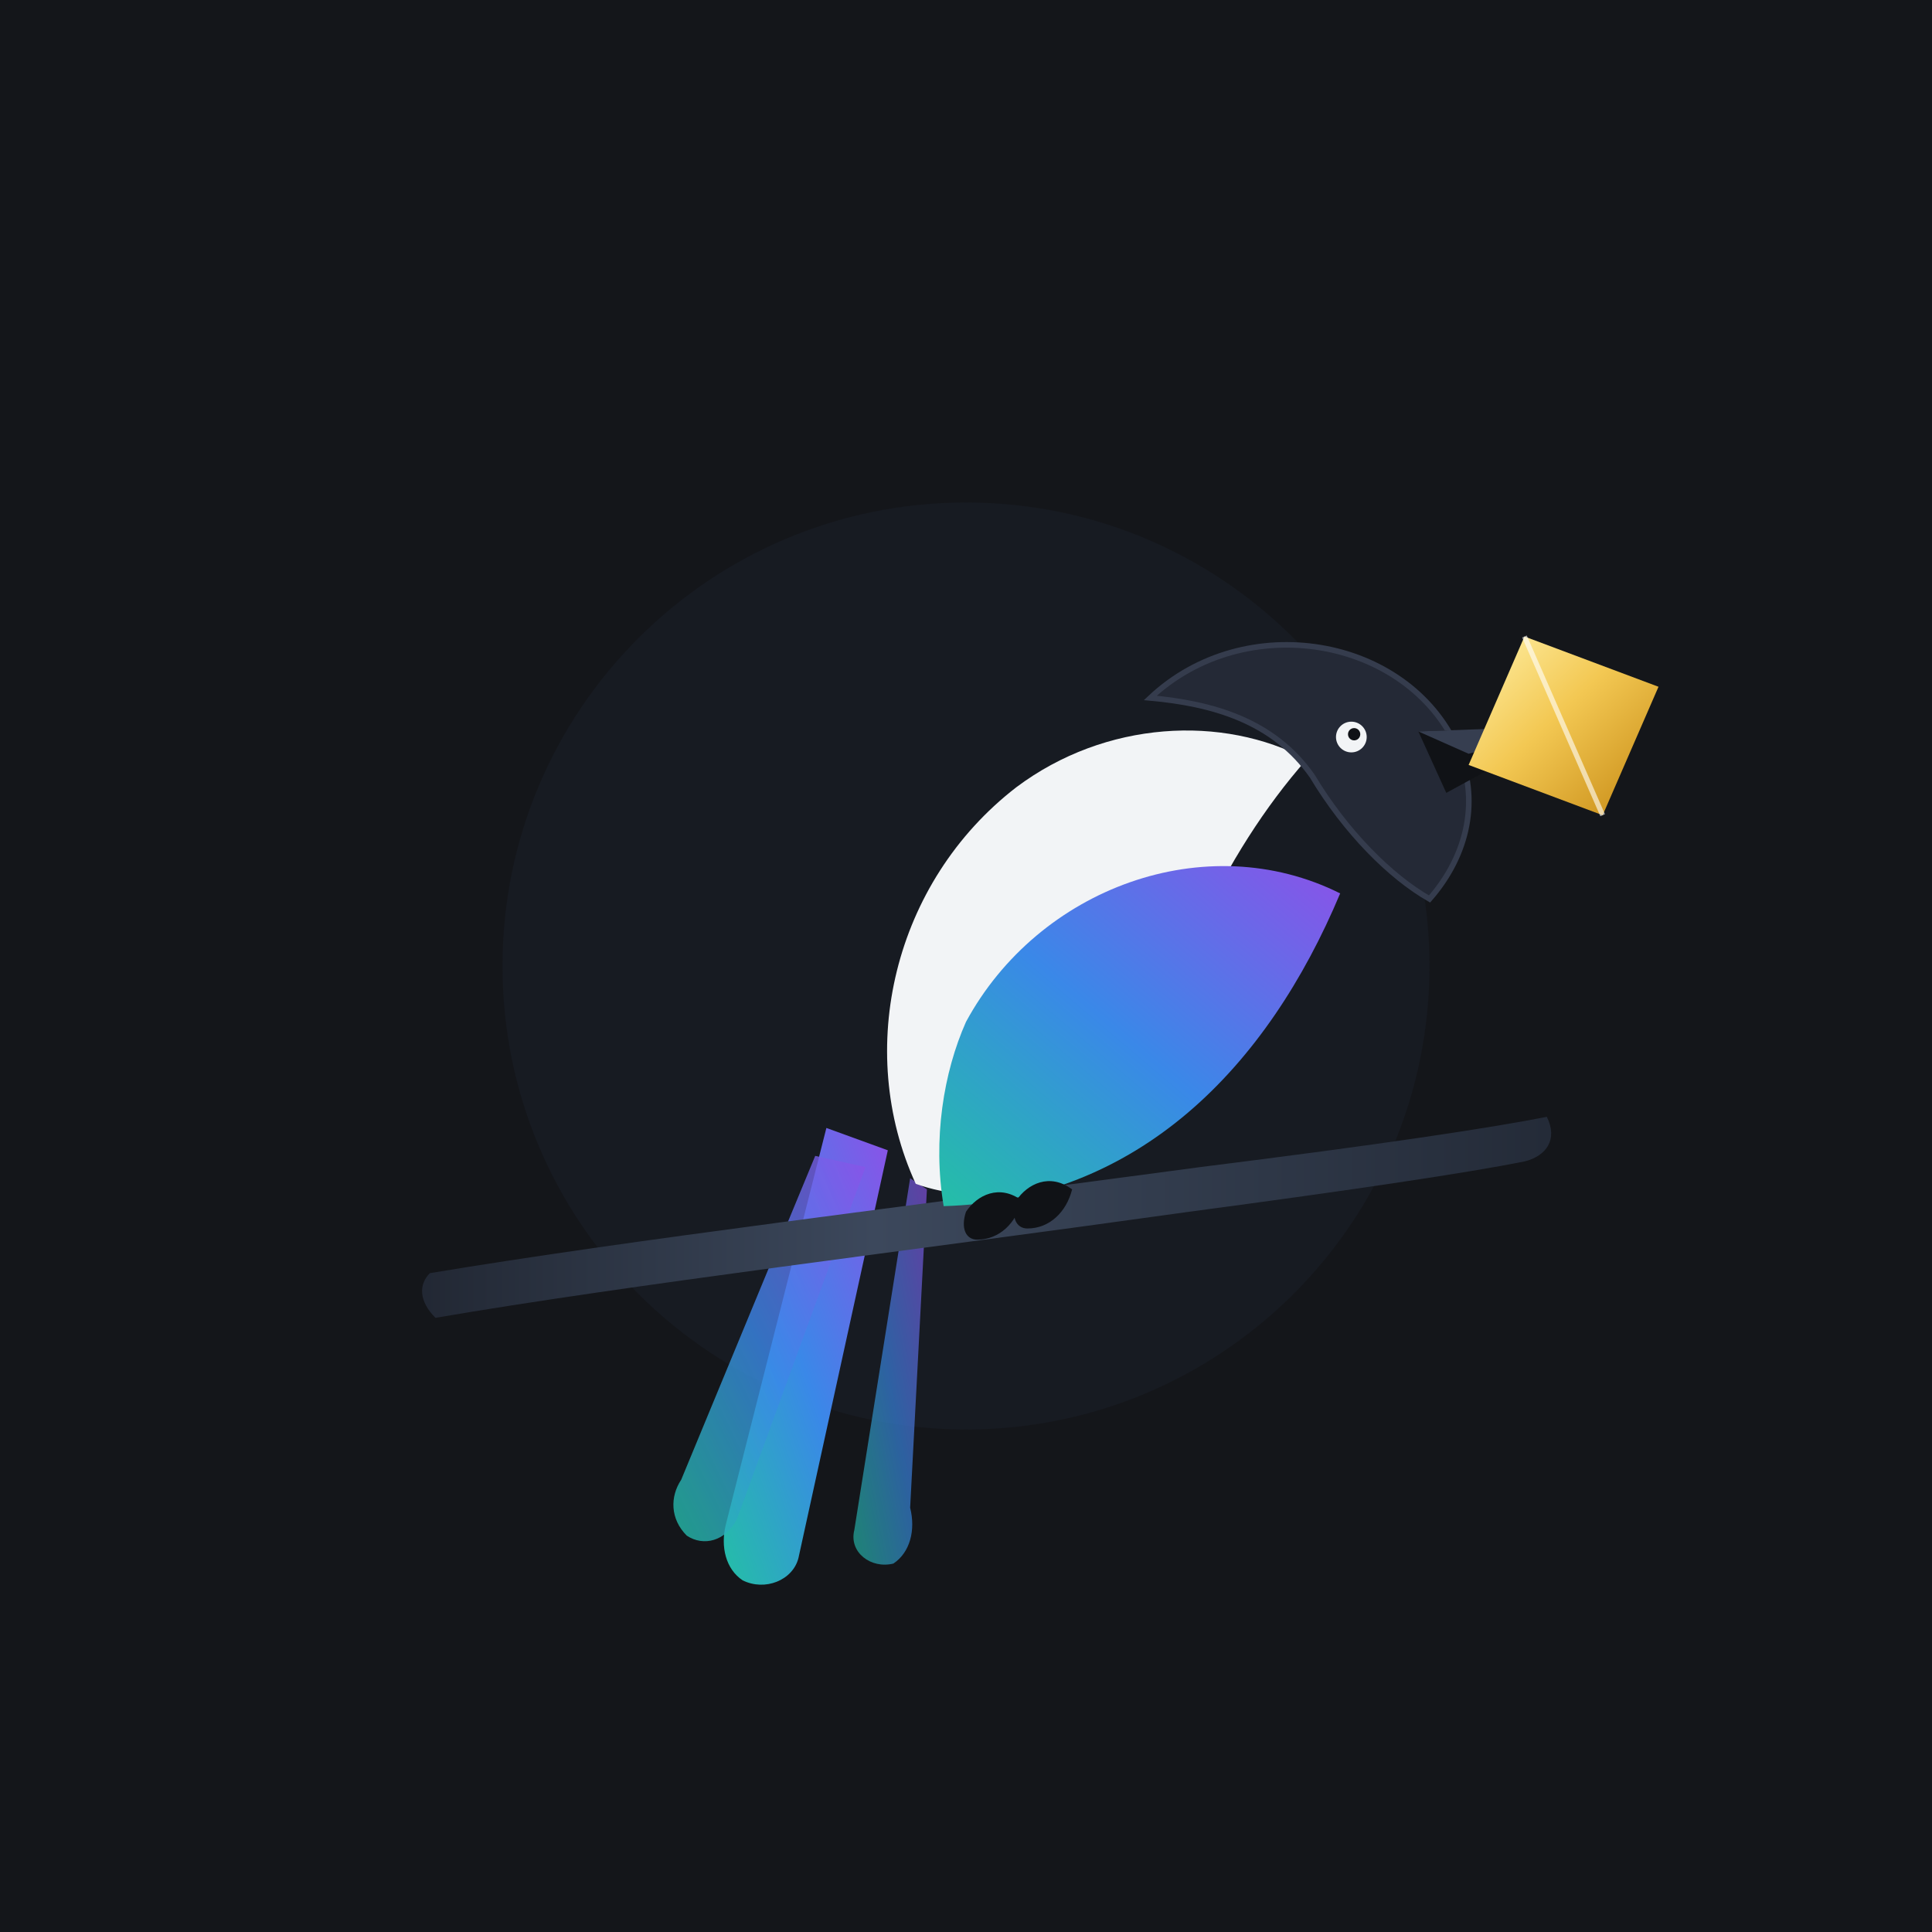
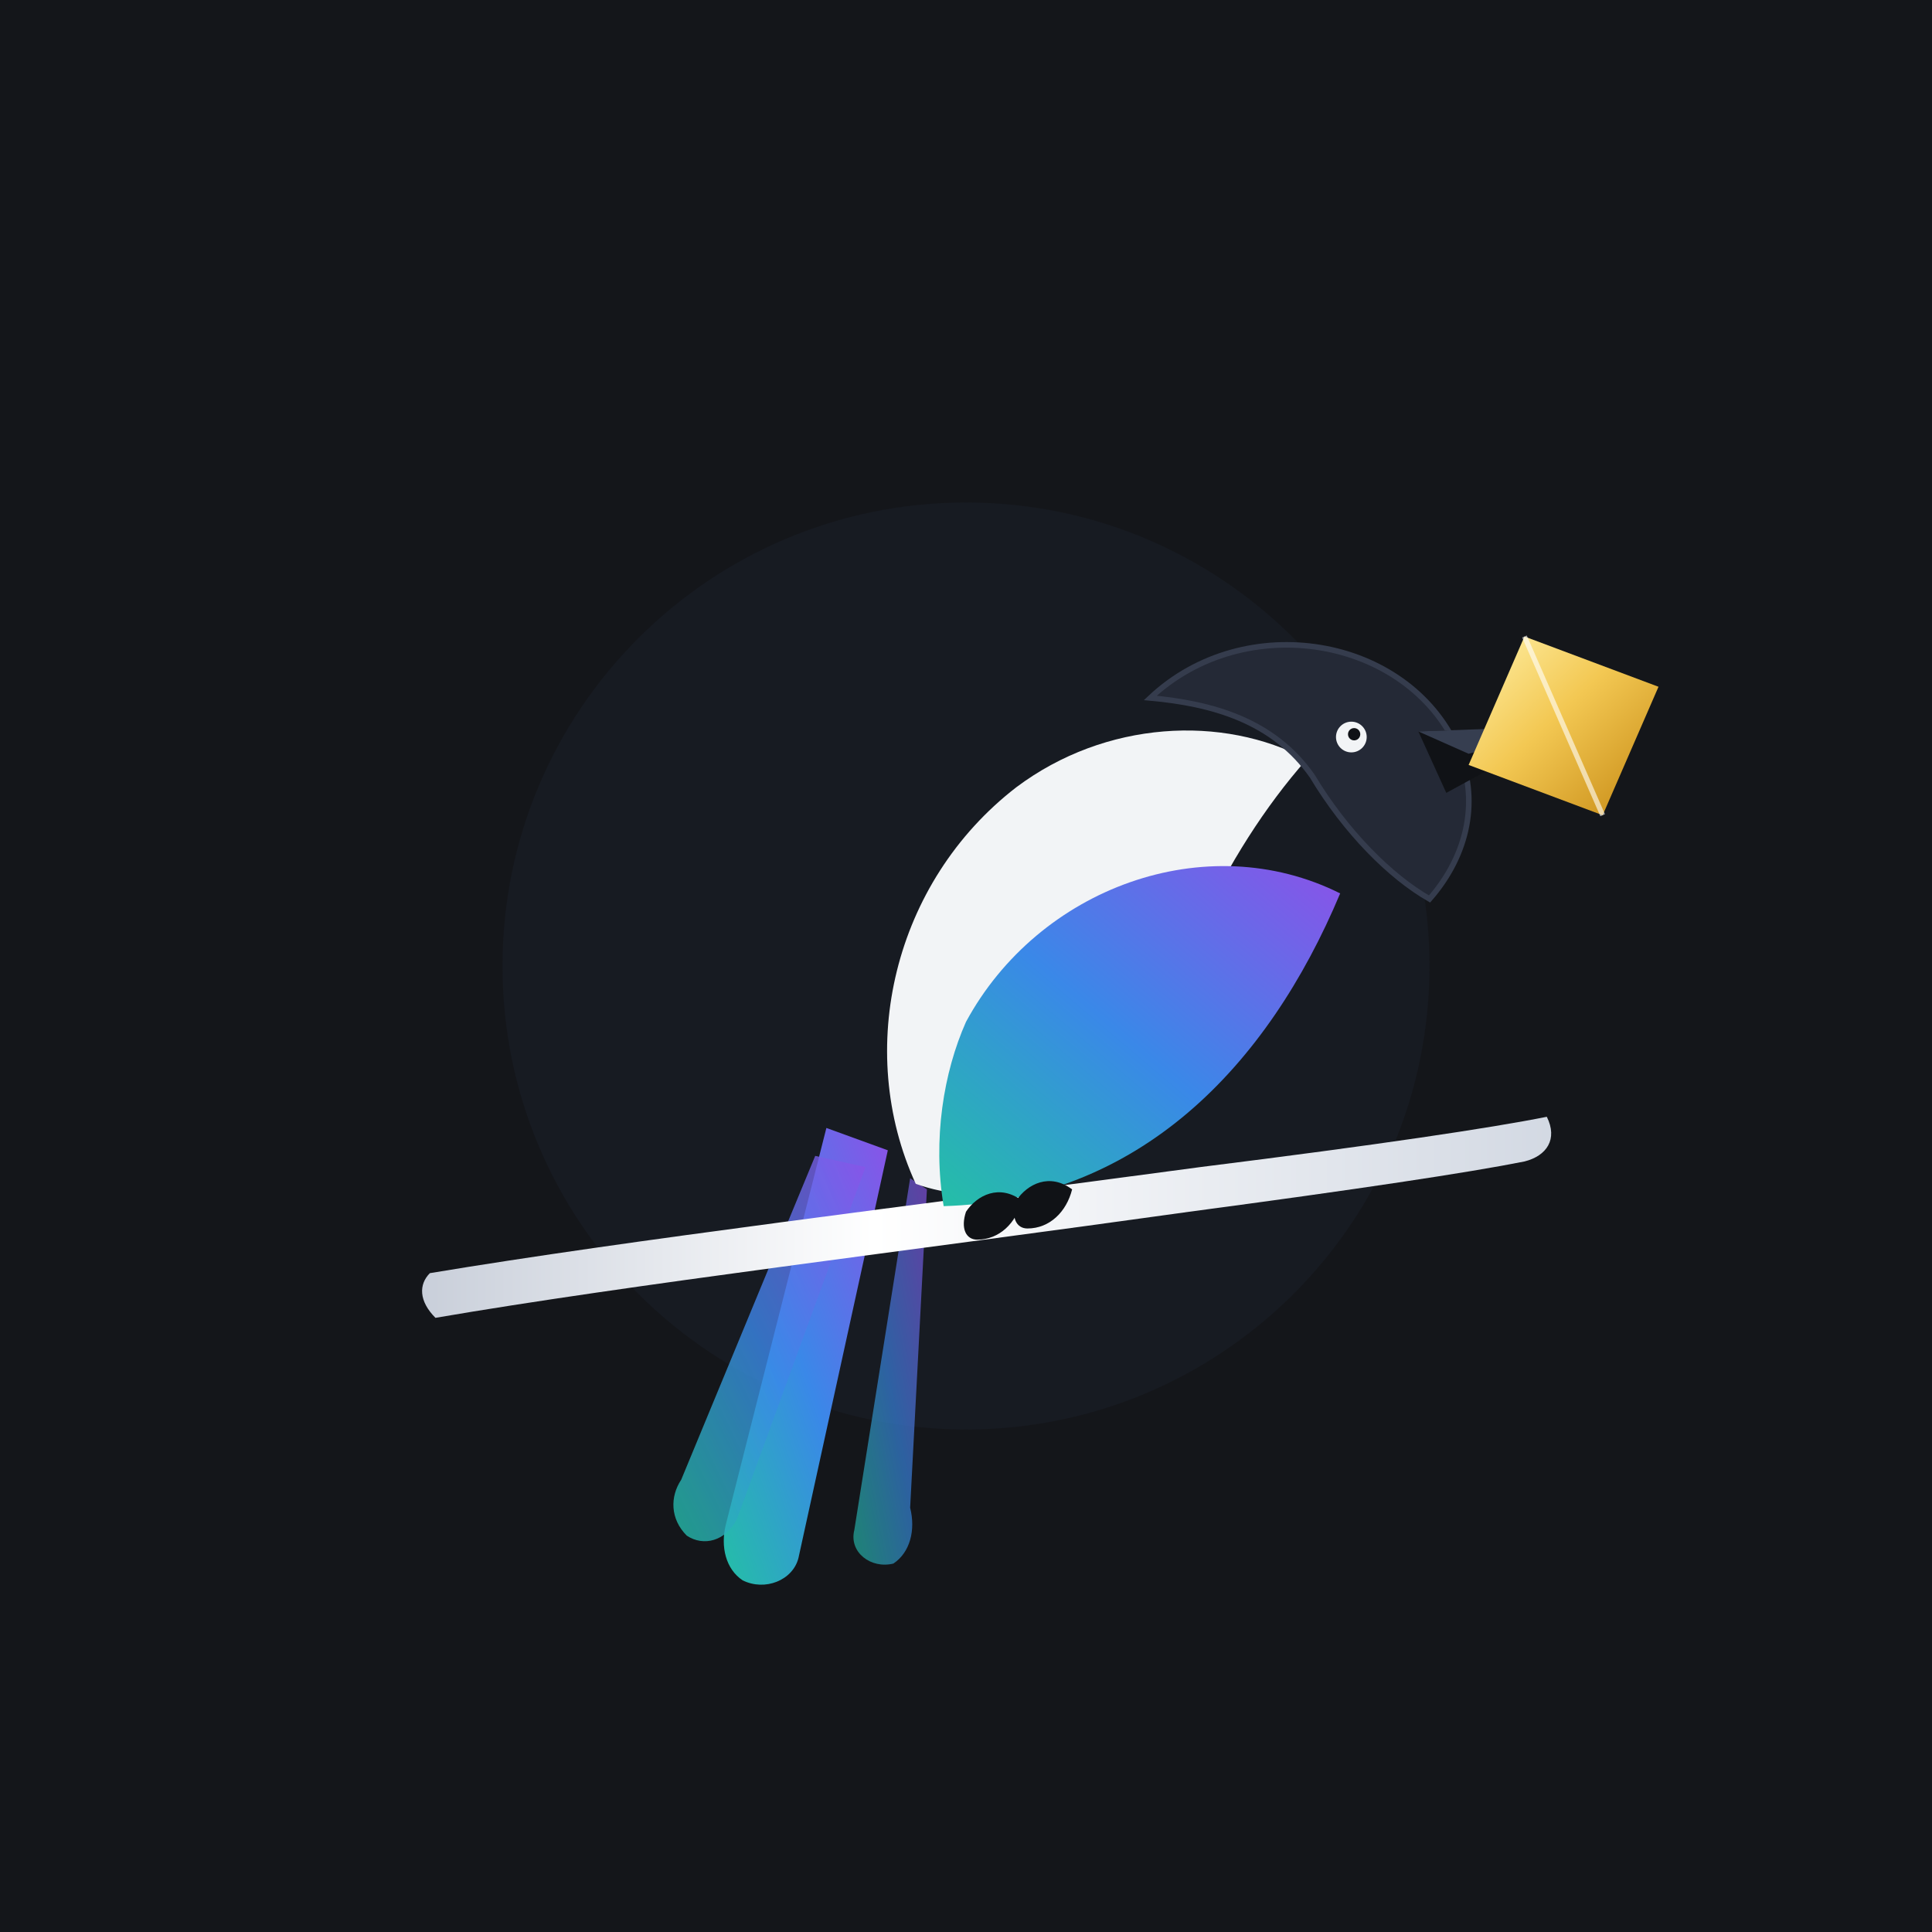
<svg xmlns="http://www.w3.org/2000/svg" viewBox="0 0 512 512" role="img" aria-label="Magpie">
  <defs>
    <linearGradient id="sheen" x1="0%" y1="100%" x2="100%" y2="0%">
      <stop offset="0%" stop-color="#24BFA6" />
      <stop offset="48%" stop-color="#3A88E8" />
      <stop offset="100%" stop-color="#8B52E8" />
    </linearGradient>
    <linearGradient id="gold" x1="0%" y1="0%" x2="1" y2="1">
      <stop offset="0%" stop-color="#FFF1A8" />
      <stop offset="45%" stop-color="#F3C853" />
      <stop offset="100%" stop-color="#C58812" />
    </linearGradient>
    <linearGradient id="branch-grad" x1="0%" y1="0%" x2="100%" y2="0%">
-       <stop offset="0%" stop-color="#222834" />
-       <stop offset="40%" stop-color="#3C485C" />
-       <stop offset="100%" stop-color="#242B38" />
+       <stop offset="0%" stop-color="#C9CFDA" />
+       <stop offset="40%" stop-color="#FFFFFF" />
+       <stop offset="100%" stop-color="#D3D9E3" />
    </linearGradient>
  </defs>
  <rect width="512" height="512" fill="#14161A" />
  <g transform="translate(256 256) scale(.74) translate(-256 -256)">
    <circle cx="256" cy="256" r="166" fill="#181C25" opacity="0.7" />
    <g fill="url(#sheen)">
      <path d="M228 322 L196 468 C194 476 184 480 176 476 C170 472 168 464 170 456 L206 314 Z" />
      <path d="M220 328 L174 454 C170 462 162 464 156 460 C150 454 150 446 154 440 L202 324 Z" opacity="0.8" />
      <path d="M236 332 L216 458 C214 466 222 472 230 470 C236 466 238 458 236 450 L242 336 Z" opacity="0.65" />
    </g>
    <path d="M64 366 C136 354 236 342 340 328 C404 320 444 314 464 310 C468 318 464 324 456 326 C436 330 396 336 336 344 C236 358 136 370 66 382 C60 376 60 370 64 366 Z" fill="url(#branch-grad)" />
    <path d="M238 334 C216 286 230 226 274 192 C306 168 348 166 378 182 C348 216 326 264 316 316 C290 338 260 342 238 334 Z" fill="#F2F4F6" />
    <path d="M256 276 C282 228 342 206 390 230 C364 292 318 340 248 342 C244 318 248 294 256 276 Z" fill="url(#sheen)" />
    <path d="M276 340 C274 348 268 354 260 354 C256 354 254 350 256 344 C260 338 268 334 276 340 Z" fill="#101216" />
    <path d="M294 336 C292 344 286 350 278 350 C274 350 272 346 274 340 C278 334 286 330 294 336 Z" fill="#101216" />
    <path d="M322 160 C356 128 414 138 432 178 C440 196 436 216 422 232 C408 224 392 208 380 188 C366 168 344 162 322 160 Z" fill="#242936" stroke="#353C4D" stroke-width="2" />
    <path d="M418 172 L472 170 L428 194 Z" fill="#101216" />
    <path d="M418 172 L472 170 L436 180 Z" fill="#363E50" />
    <polygon points="456,138 504,156 484,202 436,184" fill="url(#gold)" />
    <line x1="456" y1="138" x2="484" y2="202" stroke="#FFFFFF" stroke-width="1.8" opacity="0.6" />
    <circle cx="394" cy="174" r="5.5" fill="#F2F4F6" />
    <circle cx="395" cy="173" r="2.2" fill="#101216" />
  </g>
</svg>
